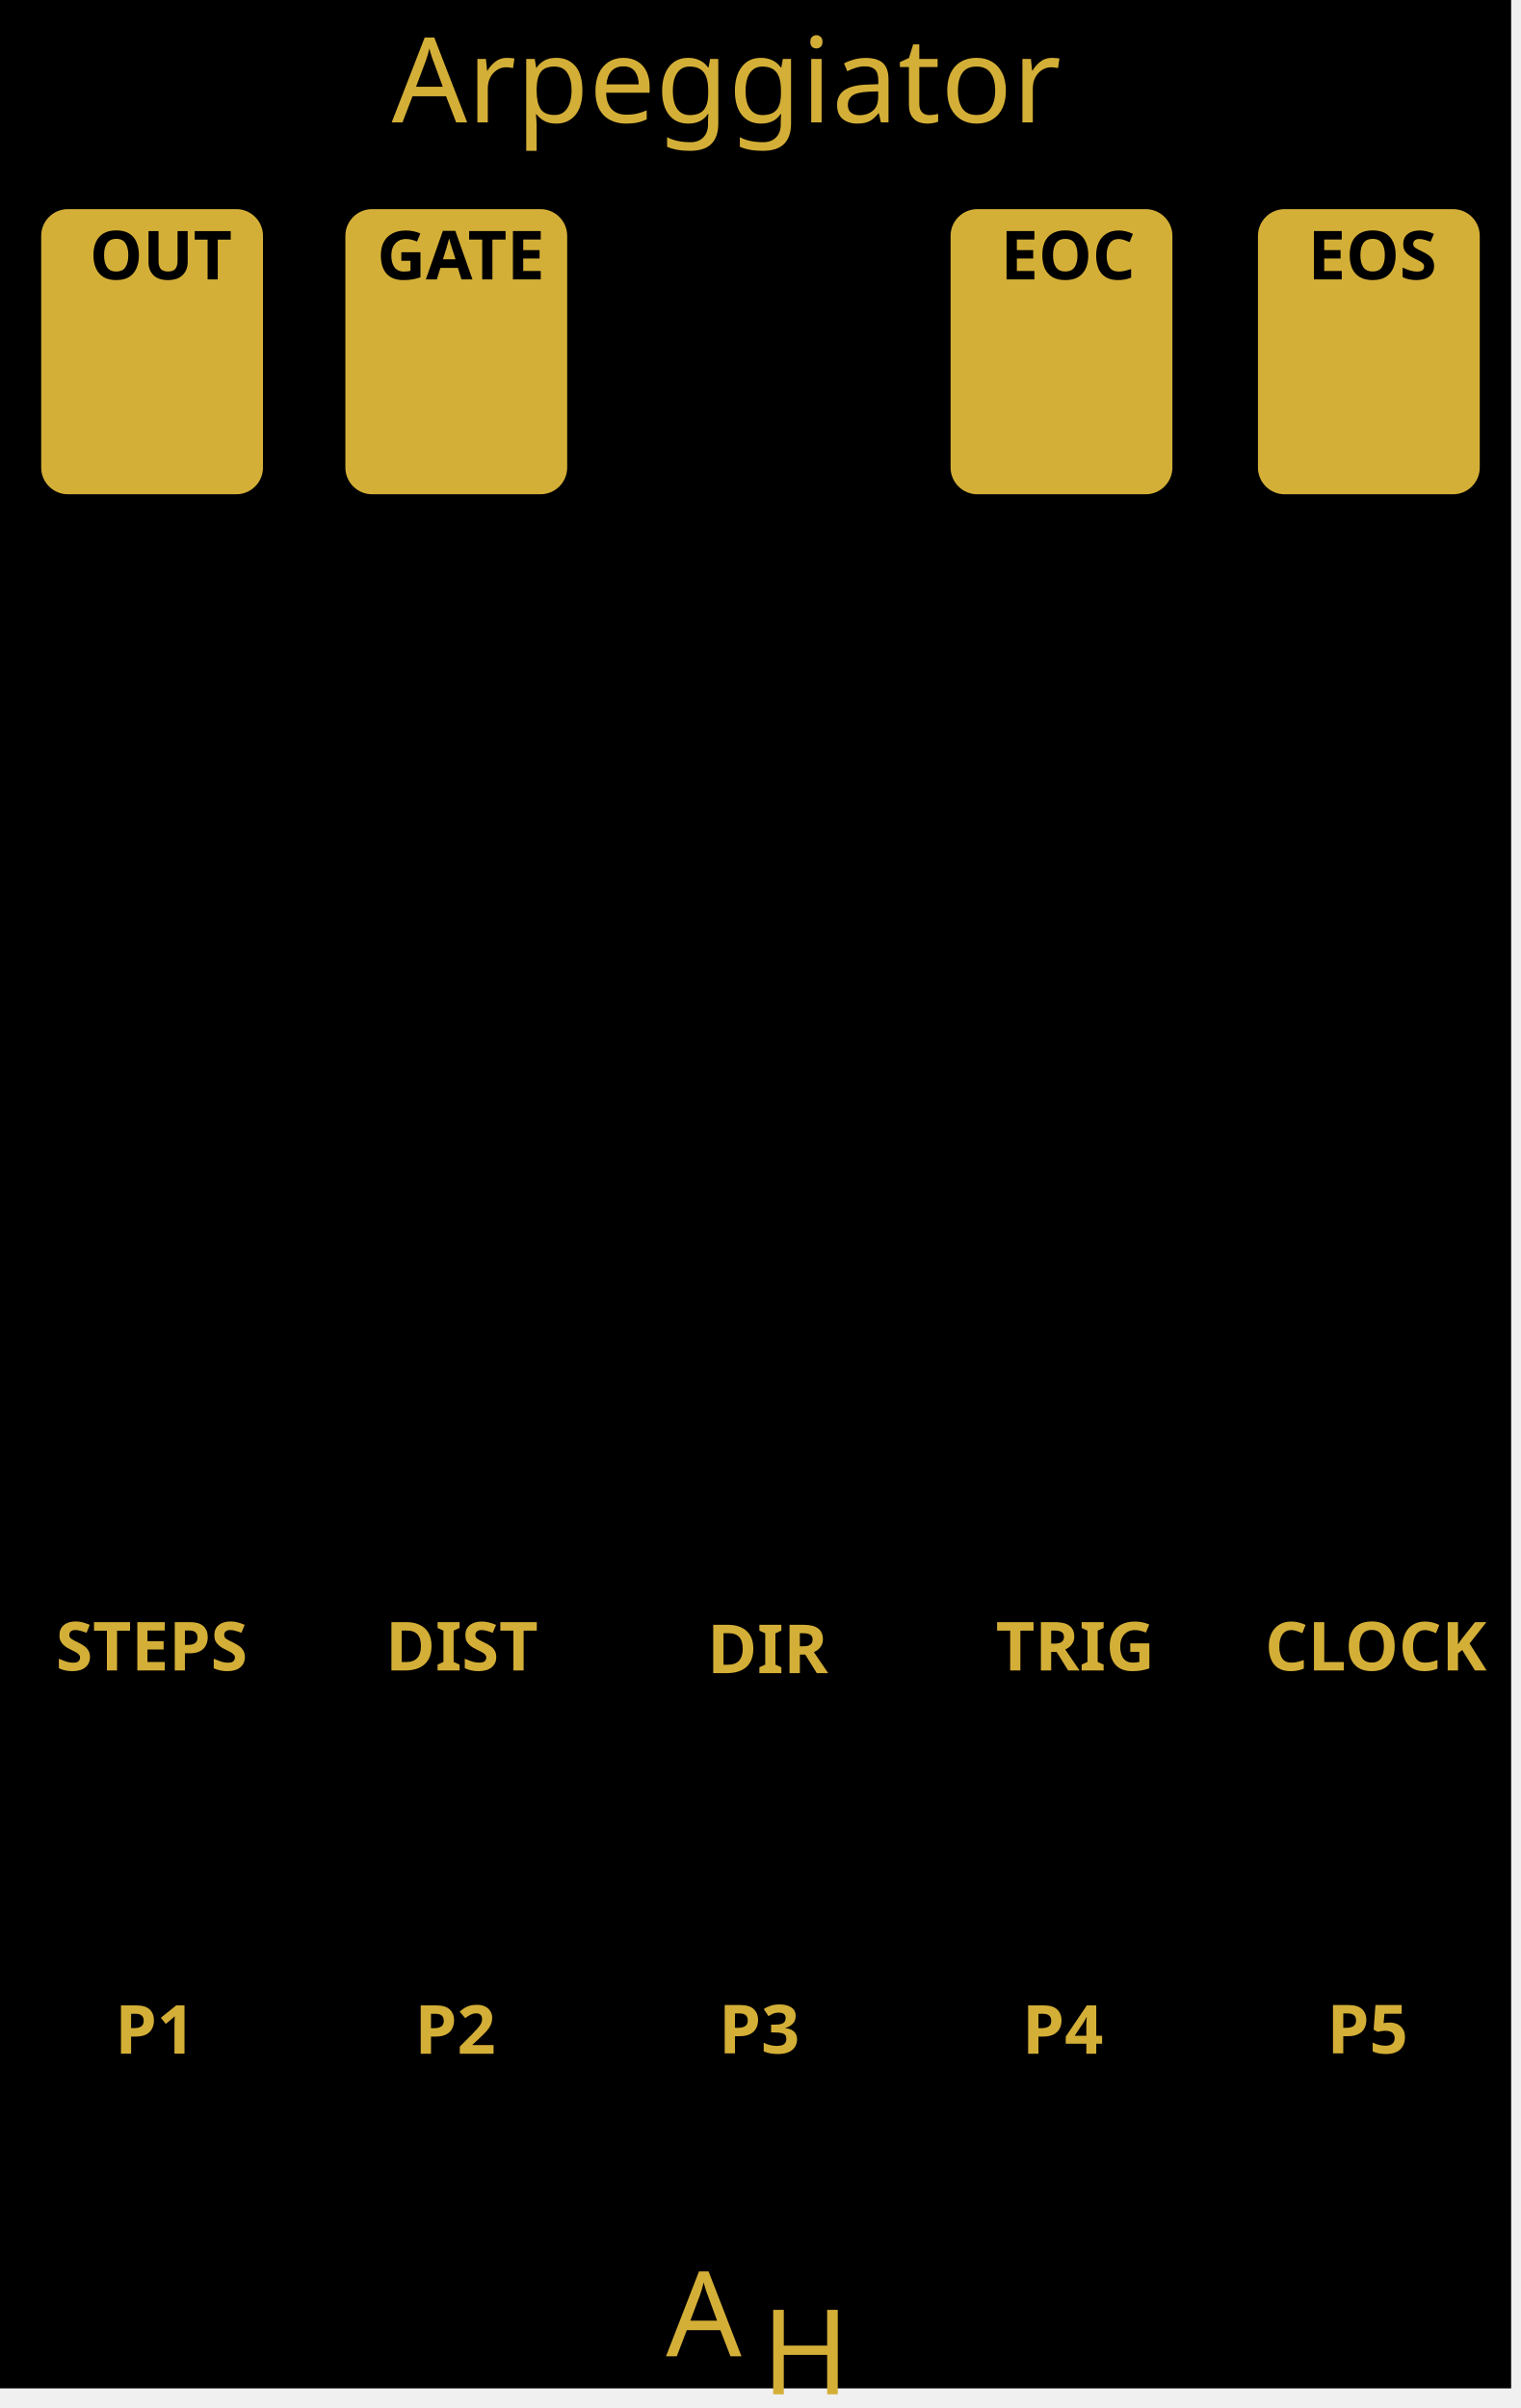
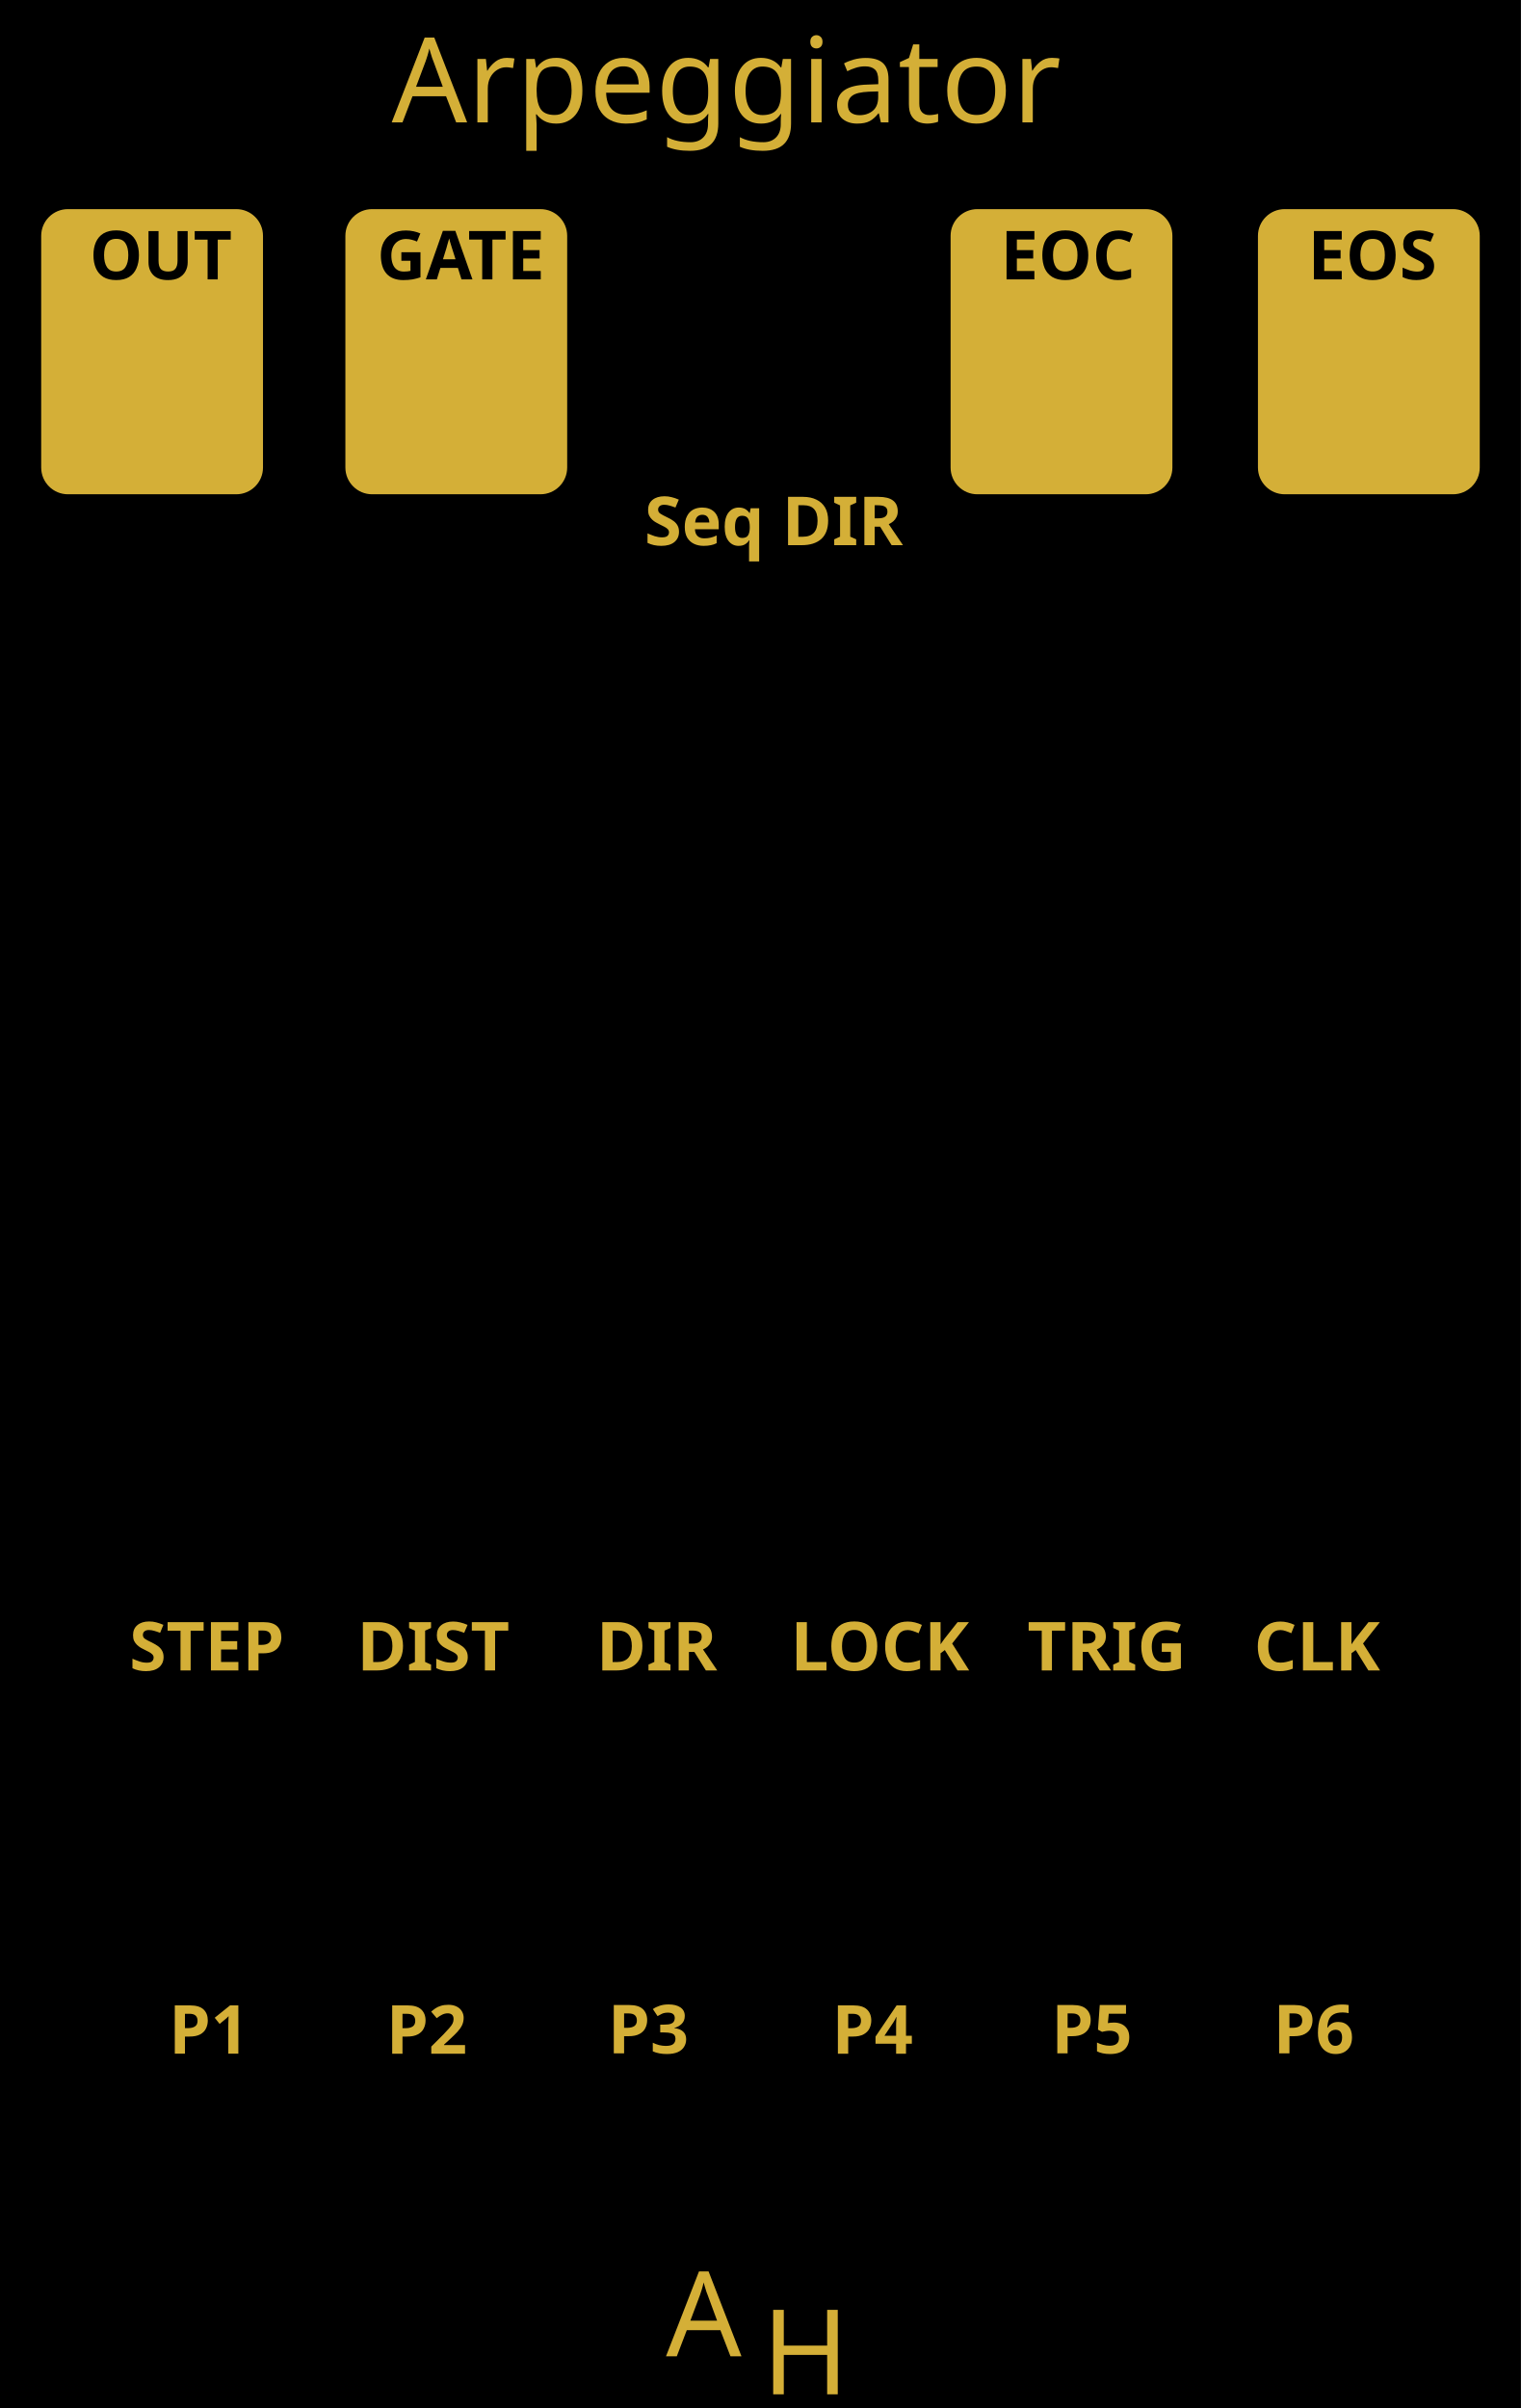
<svg xmlns="http://www.w3.org/2000/svg" xmlns:ns1="http://www.openswatchbook.org/uri/2009/osb" width="240" height="380" id="svg11791" version="1.1">
  <defs id="defs3">
    <marker orient="auto" refY="0" refX="0" id="DotM" style="overflow:visible">
      <path id="path4782" d="m -2.5,-1 c 0,2.76 -2.24,5 -5,5 -2.76,0 -5,-2.24 -5,-5 0,-2.76 2.24,-5 5,-5 2.76,0 5,2.24 5,5 z" style="fill-rule:evenodd;stroke:#000000;stroke-width:1pt" transform="matrix(0.4,0,0,0.4,2.96,0.4)" />
    </marker>
    <marker orient="auto" refY="0" refX="0" id="Arrow1Sstart" style="overflow:visible">
      <path id="path4730" d="M 0,0 5,-5 -12.5,0 5,5 Z" style="fill-rule:evenodd;stroke:#000000;stroke-width:1pt" transform="matrix(0.2,0,0,0.2,1.2,0)" />
    </marker>
    <marker orient="auto" refY="0" refX="0" id="Arrow2Mend" style="overflow:visible">
      <path id="path5158" style="fill-rule:evenodd;stroke-width:0.625;stroke-linejoin:round" d="M 8.719,4.034 -2.207,0.016 8.719,-4.002 c -1.745,2.372 -1.735,5.617 -6e-7,8.035 z" transform="scale(-0.6)" />
    </marker>
    <marker orient="auto" refY="0" refX="0" id="Arrow2Mstart" style="overflow:visible">
      <path id="path5155" style="fill-rule:evenodd;stroke-width:0.625;stroke-linejoin:round" d="M 8.719,4.034 -2.207,0.016 8.719,-4.002 c -1.745,2.372 -1.735,5.617 -6e-7,8.035 z" transform="scale(0.6)" />
    </marker>
    <marker orient="auto" refY="0" refX="0" id="Arrow1Mstart" style="overflow:visible">
      <path id="path6730" d="M 0,0 5,-5 -12.5,0 5,5 Z" style="fill-rule:evenodd;stroke:#000000;stroke-width:1pt" transform="matrix(0.4,0,0,0.4,4,0)" />
    </marker>
    <marker orient="auto" refY="0" refX="0" id="TriangleOutM" style="overflow:visible">
      <path id="path6869" d="M 5.77,0 -2.88,5 V -5 Z" style="fill-rule:evenodd;stroke:#000000;stroke-width:1pt" transform="scale(0.4)" />
    </marker>
    <marker orient="auto" refY="0" refX="0" id="TriangleOutS" style="overflow:visible">
      <path id="path6872" d="M 5.77,0 -2.88,5 V -5 Z" style="fill-rule:evenodd;stroke:#000000;stroke-width:1pt" transform="scale(0.2)" />
    </marker>
    <marker orient="auto" refY="0" refX="0" id="SquareL" style="overflow:visible">
      <path id="path7539" d="M -5,-5 V 5 H 5 V -5 Z" style="fill-rule:evenodd;stroke:#000000;stroke-width:1pt" transform="scale(0.8)" />
    </marker>
    <marker orient="auto" refY="0" refX="0" id="Arrow1Send" style="overflow:visible">
      <path id="path6739" d="M 0,0 5,-5 -12.5,0 5,5 Z" style="fill-rule:evenodd;stroke:#000000;stroke-width:1pt" transform="matrix(-0.2,0,0,-0.2,-1.2,0)" />
    </marker>
    <marker orient="auto" refY="0" refX="0" id="Arrow1Mend" style="overflow:visible">
      <path id="path6733" d="M 0,0 5,-5 -12.5,0 5,5 Z" style="fill-rule:evenodd;stroke:#000000;stroke-width:1pt" transform="matrix(-0.4,0,0,-0.4,-4,0)" />
    </marker>
    <marker orient="auto" refY="0" refX="0" id="Arrow1Lend" style="overflow:visible">
      <path id="path6727" d="M 0,0 5,-5 -12.5,0 5,5 Z" style="fill-rule:evenodd;stroke:#000000;stroke-width:1pt" transform="matrix(-0.8,0,0,-0.8,-10,0)" />
    </marker>
    <filter height="1" width="1" y="0" x="0" id="filter3998" style="color-interpolation-filters:sRGB">
      <feConvolveMatrix order="3 3" kernelMatrix="0 1 0 0 -2 0 0 1 0" in="SourceGraphic" divisor="1" targetX="1" targetY="1" preserveAlpha="true" result="result0" bias="0" id="feConvolveMatrix4000" />
    </filter>
    <filter height="1" width="1" y="0" x="0" id="filter3286" style="color-interpolation-filters:sRGB">
      <feFlood flood-color="rgb(128,128,128)" flood-opacity="0" result="result1" id="feFlood3288" />
      <feBlend result="result2" mode="normal" in2="SourceGraphic" id="feBlend3290" />
      <feComposite k4="0" k3="0" k1="0" result="result3" operator="arithmetic" k2="1" in2="SourceGraphic" id="feComposite3292" />
      <feComposite operator="in" in2="SourceGraphic" id="feComposite3294" />
    </filter>
    <clipPath clipPathUnits="userSpaceOnUse" id="clipPath6603">
      <path d="M 402,402 H 9515 V 13631 H 402 Z" id="path6605" style="clip-rule:evenodd" />
    </clipPath>
    <clipPath clipPathUnits="userSpaceOnUse" id="clipPath6613">
      <path d="M 402,402 H 9515 V 13631 H 402 Z" id="path6615" style="clip-rule:evenodd" />
    </clipPath>
    <clipPath clipPathUnits="userSpaceOnUse" id="clipPath6619">
      <path d="M 614,402 H 9303 V 6057 H 614 Z" id="path6621" style="clip-rule:evenodd" />
    </clipPath>
    <clipPath clipPathUnits="userSpaceOnUse" id="clipPath6290">
      <path d="M 402,402 H 9515 V 13631 H 402 Z" id="path6292" style="clip-rule:evenodd" />
    </clipPath>
    <clipPath clipPathUnits="userSpaceOnUse" id="clipPath6300">
      <path d="M 402,402 H 9515 V 13631 H 402 Z" id="path6302" style="clip-rule:evenodd" />
    </clipPath>
    <clipPath clipPathUnits="userSpaceOnUse" id="clipPath6306">
      <path d="M 614,402 H 9303 V 6655 H 614 Z" id="path6308" style="clip-rule:evenodd" />
    </clipPath>
    <clipPath clipPathUnits="userSpaceOnUse" id="clipPath5977">
      <path d="M 402,402 H 9515 V 13631 H 402 Z" id="path5979" style="clip-rule:evenodd" />
    </clipPath>
    <clipPath clipPathUnits="userSpaceOnUse" id="clipPath5987">
      <path d="M 402,402 H 9515 V 13631 H 402 Z" id="path5989" style="clip-rule:evenodd" />
    </clipPath>
    <clipPath clipPathUnits="userSpaceOnUse" id="clipPath5993">
      <path d="M 614,402 H 9303 V 6645 H 614 Z" id="path5995" style="clip-rule:evenodd" />
    </clipPath>
    <clipPath clipPathUnits="userSpaceOnUse" id="clipPath5664">
      <path d="M 402,402 H 9515 V 13631 H 402 Z" id="path5666" style="clip-rule:evenodd" />
    </clipPath>
    <clipPath clipPathUnits="userSpaceOnUse" id="clipPath5674">
      <path d="M 402,402 H 9515 V 13631 H 402 Z" id="path5676" style="clip-rule:evenodd" />
    </clipPath>
    <clipPath clipPathUnits="userSpaceOnUse" id="clipPath5680">
      <path d="M 614,402 H 9303 V 6655 H 614 Z" id="path5682" style="clip-rule:evenodd" />
    </clipPath>
    <clipPath clipPathUnits="userSpaceOnUse" id="clipPath5363">
      <path d="M 402,402 H 9515 V 13631 H 402 Z" id="path5365" style="clip-rule:evenodd" />
    </clipPath>
    <clipPath clipPathUnits="userSpaceOnUse" id="clipPath5373">
      <path d="M 402,402 H 9515 V 13631 H 402 Z" id="path5375" style="clip-rule:evenodd" />
    </clipPath>
    <clipPath clipPathUnits="userSpaceOnUse" id="clipPath5379">
      <path d="M 614,402 H 9303 V 6051 H 614 Z" id="path5381" style="clip-rule:evenodd" />
    </clipPath>
    <clipPath clipPathUnits="userSpaceOnUse" id="clipPath5062">
      <path d="M 402,402 H 9515 V 13631 H 402 Z" id="path5064" style="clip-rule:evenodd" />
    </clipPath>
    <clipPath clipPathUnits="userSpaceOnUse" id="clipPath5072">
      <path d="M 402,402 H 9515 V 13631 H 402 Z" id="path5074" style="clip-rule:evenodd" />
    </clipPath>
    <clipPath clipPathUnits="userSpaceOnUse" id="clipPath5078">
      <path d="M 614,402 H 9303 V 6051 H 614 Z" id="path5080" style="clip-rule:evenodd" />
    </clipPath>
    <clipPath clipPathUnits="userSpaceOnUse" id="clipPath4761">
      <path d="M 402,402 H 9515 V 13631 H 402 Z" id="path4763" style="clip-rule:evenodd" />
    </clipPath>
    <clipPath clipPathUnits="userSpaceOnUse" id="clipPath4771">
      <path d="M 402,402 H 9515 V 13631 H 402 Z" id="path4773" style="clip-rule:evenodd" />
    </clipPath>
    <clipPath clipPathUnits="userSpaceOnUse" id="clipPath4777">
      <path d="M 614,402 H 9303 V 6051 H 614 Z" id="path4779" style="clip-rule:evenodd" />
    </clipPath>
    <clipPath clipPathUnits="userSpaceOnUse" id="clipPath4159">
      <path d="M 402,402 H 9515 V 13631 H 402 Z" id="path4161" style="clip-rule:evenodd" />
    </clipPath>
    <clipPath clipPathUnits="userSpaceOnUse" id="clipPath4169">
      <path d="M 402,402 H 9515 V 13631 H 402 Z" id="path4171" style="clip-rule:evenodd" />
    </clipPath>
    <clipPath clipPathUnits="userSpaceOnUse" id="clipPath4175">
      <path d="M 614,402 H 9303 V 6051 H 614 Z" id="path4177" style="clip-rule:evenodd" />
    </clipPath>
    <linearGradient ns1:paint="solid" id="linearGradient8170">
      <stop id="stop8172" offset="0" style="stop-color:#000000;stop-opacity:1;" />
    </linearGradient>
    <filter height="1" width="1" y="0" x="0" id="filter3998-0" style="color-interpolation-filters:sRGB">
      <feConvolveMatrix order="3 3" kernelMatrix="0 1 0 0 -2 0 0 1 0" in="SourceGraphic" divisor="1" targetX="1" targetY="1" preserveAlpha="true" result="result0" bias="0" id="feConvolveMatrix4000-2" />
    </filter>
    <filter height="1" width="1" y="0" x="0" id="filter3286-2" style="color-interpolation-filters:sRGB">
      <feFlood flood-color="rgb(128,128,128)" flood-opacity="0" result="result1" id="feFlood3288-2" />
      <feBlend result="result2" mode="normal" in2="SourceGraphic" id="feBlend3290-7" />
      <feComposite k4="0" k3="0" k1="0" result="result3" operator="arithmetic" k2="1" in2="SourceGraphic" id="feComposite3292-9" />
      <feComposite operator="in" in2="SourceGraphic" id="feComposite3294-7" />
    </filter>
    <clipPath clipPathUnits="userSpaceOnUse" id="clipPath6603-6">
      <path d="M 402,402 H 9515 V 13631 H 402 Z" id="path6605-9" style="clip-rule:evenodd" />
    </clipPath>
    <clipPath clipPathUnits="userSpaceOnUse" id="clipPath6613-4">
      <path d="M 402,402 H 9515 V 13631 H 402 Z" id="path6615-8" style="clip-rule:evenodd" />
    </clipPath>
    <clipPath clipPathUnits="userSpaceOnUse" id="clipPath6619-1">
      <path d="M 614,402 H 9303 V 6057 H 614 Z" id="path6621-7" style="clip-rule:evenodd" />
    </clipPath>
    <clipPath clipPathUnits="userSpaceOnUse" id="clipPath6290-7">
      <path d="M 402,402 H 9515 V 13631 H 402 Z" id="path6292-5" style="clip-rule:evenodd" />
    </clipPath>
    <clipPath clipPathUnits="userSpaceOnUse" id="clipPath6300-0">
      <path d="M 402,402 H 9515 V 13631 H 402 Z" id="path6302-9" style="clip-rule:evenodd" />
    </clipPath>
    <clipPath clipPathUnits="userSpaceOnUse" id="clipPath6306-6">
      <path d="M 614,402 H 9303 V 6655 H 614 Z" id="path6308-7" style="clip-rule:evenodd" />
    </clipPath>
    <clipPath clipPathUnits="userSpaceOnUse" id="clipPath5977-5">
      <path d="M 402,402 H 9515 V 13631 H 402 Z" id="path5979-9" style="clip-rule:evenodd" />
    </clipPath>
    <clipPath clipPathUnits="userSpaceOnUse" id="clipPath5987-8">
      <path d="M 402,402 H 9515 V 13631 H 402 Z" id="path5989-4" style="clip-rule:evenodd" />
    </clipPath>
    <clipPath clipPathUnits="userSpaceOnUse" id="clipPath5993-8">
      <path d="M 614,402 H 9303 V 6645 H 614 Z" id="path5995-7" style="clip-rule:evenodd" />
    </clipPath>
    <clipPath clipPathUnits="userSpaceOnUse" id="clipPath5664-9">
      <path d="M 402,402 H 9515 V 13631 H 402 Z" id="path5666-9" style="clip-rule:evenodd" />
    </clipPath>
    <clipPath clipPathUnits="userSpaceOnUse" id="clipPath5674-5">
      <path d="M 402,402 H 9515 V 13631 H 402 Z" id="path5676-5" style="clip-rule:evenodd" />
    </clipPath>
    <clipPath clipPathUnits="userSpaceOnUse" id="clipPath5680-8">
      <path d="M 614,402 H 9303 V 6655 H 614 Z" id="path5682-9" style="clip-rule:evenodd" />
    </clipPath>
    <clipPath clipPathUnits="userSpaceOnUse" id="clipPath5363-3">
      <path d="M 402,402 H 9515 V 13631 H 402 Z" id="path5365-2" style="clip-rule:evenodd" />
    </clipPath>
    <clipPath clipPathUnits="userSpaceOnUse" id="clipPath5373-7">
      <path d="M 402,402 H 9515 V 13631 H 402 Z" id="path5375-5" style="clip-rule:evenodd" />
    </clipPath>
    <clipPath clipPathUnits="userSpaceOnUse" id="clipPath5379-4">
      <path d="M 614,402 H 9303 V 6051 H 614 Z" id="path5381-8" style="clip-rule:evenodd" />
    </clipPath>
    <clipPath clipPathUnits="userSpaceOnUse" id="clipPath5062-2">
      <path d="M 402,402 H 9515 V 13631 H 402 Z" id="path5064-2" style="clip-rule:evenodd" />
    </clipPath>
    <clipPath clipPathUnits="userSpaceOnUse" id="clipPath5072-4">
      <path d="M 402,402 H 9515 V 13631 H 402 Z" id="path5074-9" style="clip-rule:evenodd" />
    </clipPath>
    <clipPath clipPathUnits="userSpaceOnUse" id="clipPath5078-8">
      <path d="M 614,402 H 9303 V 6051 H 614 Z" id="path5080-7" style="clip-rule:evenodd" />
    </clipPath>
    <clipPath clipPathUnits="userSpaceOnUse" id="clipPath4761-5">
      <path d="M 402,402 H 9515 V 13631 H 402 Z" id="path4763-2" style="clip-rule:evenodd" />
    </clipPath>
    <clipPath clipPathUnits="userSpaceOnUse" id="clipPath4771-1">
      <path d="M 402,402 H 9515 V 13631 H 402 Z" id="path4773-7" style="clip-rule:evenodd" />
    </clipPath>
    <clipPath clipPathUnits="userSpaceOnUse" id="clipPath4777-0">
      <path d="M 614,402 H 9303 V 6051 H 614 Z" id="path4779-9" style="clip-rule:evenodd" />
    </clipPath>
    <clipPath clipPathUnits="userSpaceOnUse" id="clipPath4159-1">
      <path d="M 402,402 H 9515 V 13631 H 402 Z" id="path4161-2" style="clip-rule:evenodd" />
    </clipPath>
    <clipPath clipPathUnits="userSpaceOnUse" id="clipPath4169-5">
      <path d="M 402,402 H 9515 V 13631 H 402 Z" id="path4171-5" style="clip-rule:evenodd" />
    </clipPath>
    <clipPath clipPathUnits="userSpaceOnUse" id="clipPath4175-8">
      <path d="M 614,402 H 9303 V 6051 H 614 Z" id="path4177-8" style="clip-rule:evenodd" />
    </clipPath>
    <linearGradient ns1:paint="solid" id="linearGradient8170-5">
      <stop id="stop8172-0" offset="0" style="stop-color:#000000;stop-opacity:1;" />
    </linearGradient>
    <clipPath id="clip89">
      <rect id="rect4864" height="19" width="18" x="0" y="0" />
    </clipPath>
    <clipPath id="clip90">
      <path id="path4861" d="m 0.898,0.129 h 16.25 v 17.883 h -16.25 z m 0,0" />
    </clipPath>
    <mask id="mask44">
      <g transform="matrix(0.2645833,0,0,0.2645833,89.35879,128.5777)" id="g4858" style="filter:url(#alpha)">
        <rect id="rect4856" style="fill:#000000;fill-opacity:0.15;stroke:none" height="3351.5" width="3052.87" y="0" x="0" />
      </g>
    </mask>
    <filter height="1" width="1" y="0" x="0" filterUnits="objectBoundingBox" id="alpha">
      <feColorMatrix id="feColorMatrix4149" values="0 0 0 0 1 0 0 0 0 1 0 0 0 0 1 0 0 0 1 0" in="SourceGraphic" type="matrix" />
    </filter>
    <clipPath id="clipPath17821">
      <rect id="rect17819" height="19" width="18" x="0" y="0" />
    </clipPath>
    <clipPath id="clipPath17825">
      <path id="path17823" d="m 0.898,0.129 h 16.25 v 17.883 h -16.25 z m 0,0" />
    </clipPath>
    <clipPath id="clip87">
      <rect id="rect4848" height="26" width="24" x="0" y="0" />
    </clipPath>
    <clipPath id="clip88">
      <path id="path4845" d="m 0.684,0.922 h 22.68 v 24.938 H 0.684 Z m 0,0" />
    </clipPath>
    <mask id="mask43">
      <g transform="matrix(0.2645833,0,0,0.2645833,89.35879,128.5777)" id="g4842" style="filter:url(#alpha)">
        <rect id="rect4840" style="fill:#000000;fill-opacity:0.15;stroke:none" height="3351.5" width="3052.87" y="0" x="0" />
      </g>
    </mask>
    <filter height="1" width="1" y="0" x="0" filterUnits="objectBoundingBox" id="filter17836">
      <feColorMatrix id="feColorMatrix17834" values="0 0 0 0 1 0 0 0 0 1 0 0 0 0 1 0 0 0 1 0" in="SourceGraphic" type="matrix" />
    </filter>
    <clipPath id="clipPath17840">
      <rect id="rect17838" height="26" width="24" x="0" y="0" />
    </clipPath>
    <clipPath id="clipPath17844">
      <path id="path17842" d="m 0.684,0.922 h 22.68 v 24.938 H 0.684 Z m 0,0" />
    </clipPath>
    <filter style="color-interpolation-filters:sRGB" id="filter3933" x="-0.014" width="1.027" y="-0.011" height="1.021">
      <feGaussianBlur stdDeviation="0.2" id="feGaussianBlur3935" />
    </filter>
  </defs>
  <g id="layer2" style="display:inline" transform="translate(0.01175524,-74.38676)">
-     <rect style="fill:#000000;fill-opacity:1;stroke-width:16.21" id="rect7953" width="240" height="380" x="-1.561" y="71.289" ry="0" />
-     <rect transform="scale(1,-1)" ry="4.219" y="-432.387" x="198.488" height="45" width="35" id="rect3073" style="fill:#000000;fill-opacity:1;stroke-width:0.785" />
-     <rect style="fill:#000000;fill-opacity:1;stroke-width:0.785;filter:url(#filter3933)" id="rect3075" width="35" height="45" x="150.488" y="-432.387" ry="4.219" transform="matrix(1,0,0,-1,0,-0.4800148)" />
-     <rect transform="scale(1,-1)" ry="4.219" y="-432.387" x="54.488" height="45" width="35" id="rect3077" style="fill:#000000;fill-opacity:1;stroke-width:0.785" />
+     <rect style="fill:#000000;fill-opacity:1;stroke-width:16.21" id="rect7953" width="240" height="380" x="-0.012" y="74.387" ry="0" />
+     <rect transform="scale(1,-1)" ry="4.219" y="-432.387" x="154.988" height="45" width="35" id="rect3073" style="fill:#000000;fill-opacity:1;stroke-width:0.785" />
+     <rect style="fill:#000000;fill-opacity:1;stroke-width:0.785;filter:url(#filter3933)" id="rect3075" width="35" height="45" x="150.488" y="-432.387" ry="4.219" transform="matrix(1,0,0,-1,-30.02001,-0.4800148)" />
+     <rect transform="scale(1,-1)" ry="4.219" y="-432.387" x="49.988" height="45" width="35" id="rect3077" style="fill:#000000;fill-opacity:1;stroke-width:0.785" />
    <g style="font-style:normal;font-variant:normal;font-weight:bold;font-stretch:condensed;font-size:24px;line-height:125%;font-family:Miso;-inkscape-font-specification:'Miso Bold Condensed';letter-spacing:-0.06px;word-spacing:0px;fill:#000000;fill-opacity:1;stroke:none" id="text4395" transform="matrix(0.8346288,0,0,0.8346288,-0.00194398,75.14247)" />
    <g transform="matrix(0.8346288,0,0,0.8346288,-0.00194398,76.32542)" style="font-style:normal;font-variant:normal;font-weight:normal;font-stretch:normal;font-size:16px;line-height:125%;font-family:Nasalization;-inkscape-font-specification:Nasalization;letter-spacing:0px;word-spacing:0px;fill:#000000;fill-opacity:1;stroke:none" id="text20106" />
    <g style="font-style:normal;font-variant:normal;font-weight:bold;font-stretch:condensed;font-size:14px;line-height:125%;font-family:Miso;-inkscape-font-specification:'Miso Bold Condensed';letter-spacing:-0.06px;word-spacing:0px;fill:#000000;fill-opacity:1;stroke:none" id="flowRoot7367" transform="matrix(0.8346288,0,0,0.8346288,-0.00194398,75.14247)" />
    <g transform="matrix(0.8346288,0,0,0.8346288,-0.00194398,76.32542)" style="font-style:normal;font-variant:normal;font-weight:bold;font-stretch:condensed;font-size:14px;line-height:125%;font-family:Miso;-inkscape-font-specification:'Miso Bold Condensed';letter-spacing:0px;word-spacing:0px;fill:#000000;fill-opacity:1;stroke:none" id="text10240" />
    <g style="display:inline;fill:#ffffff;fill-opacity:1" transform="matrix(0.8346288,0,0,0.8346288,-34.48847,235.1078)" id="g4020" />
-     <text xml:space="preserve" style="font-style:normal;font-weight:normal;font-size:40px;line-height:1.25;font-family:sans-serif;letter-spacing:0px;word-spacing:0px;fill:#d4af37;fill-opacity:1;stroke:none" x="65.423" y="398.478" id="text5449">
-       <tspan id="tspan5447" x="65.423" y="398.478" style="font-style:normal;font-variant:normal;font-weight:bold;font-stretch:normal;font-size:10.667px;font-family:Eurostile;-inkscape-font-specification:'Eurostile, Bold';font-variant-ligatures:normal;font-variant-caps:normal;font-variant-numeric:normal;font-feature-settings:normal;text-align:start;writing-mode:lr-tb;text-anchor:start;fill:#d4af37;fill-opacity:1">P2</tspan>
-     </text>
-     <rect style="fill:#000000;fill-opacity:1;stroke-width:0.785" id="rect2684" width="35" height="45" x="6.488" y="-432.387" ry="4.219" transform="scale(1,-1)" />
-     <text xml:space="preserve" style="font-style:normal;font-weight:normal;font-size:39.768px;line-height:1.25;font-family:sans-serif;letter-spacing:0px;word-spacing:0px;fill:#d4af37;fill-opacity:1;stroke:none;stroke-width:0.994" x="18.233" y="396.17" id="text2688" transform="scale(0.994209,1.005825)">
-       <tspan id="tspan2686" x="18.233" y="396.17" style="font-style:normal;font-variant:normal;font-weight:bold;font-stretch:normal;font-size:10.605px;font-family:Eurostile;-inkscape-font-specification:'Eurostile, Bold';font-variant-ligatures:normal;font-variant-caps:normal;font-variant-numeric:normal;font-feature-settings:normal;text-align:start;writing-mode:lr-tb;text-anchor:start;fill:#d4af37;fill-opacity:1;stroke-width:0.994">P1</tspan>
-     </text>
-     <text id="text2696" y="398.478" x="161.275" style="font-style:normal;font-weight:normal;font-size:40px;line-height:1.25;font-family:sans-serif;letter-spacing:0px;word-spacing:0px;fill:#d4af37;fill-opacity:1;stroke:none" xml:space="preserve">
-       <tspan style="font-style:normal;font-variant:normal;font-weight:bold;font-stretch:normal;font-size:10.667px;font-family:Eurostile;-inkscape-font-specification:'Eurostile, Bold';font-variant-ligatures:normal;font-variant-caps:normal;font-variant-numeric:normal;font-feature-settings:normal;text-align:start;writing-mode:lr-tb;text-anchor:start;fill:#d4af37;fill-opacity:1" y="398.478" x="161.275" id="tspan2694">P4</tspan>
-     </text>
-     <text xml:space="preserve" style="font-style:normal;font-weight:normal;font-size:40px;line-height:1.25;font-family:sans-serif;letter-spacing:0px;word-spacing:0px;fill:#d4af37;fill-opacity:1;stroke:none" x="209.374" y="398.42" id="text2704">
-       <tspan id="tspan2702" x="209.374" y="398.42" style="font-style:normal;font-variant:normal;font-weight:bold;font-stretch:normal;font-size:10.667px;font-family:Eurostile;-inkscape-font-specification:'Eurostile, Bold';font-variant-ligatures:normal;font-variant-caps:normal;font-variant-numeric:normal;font-feature-settings:normal;text-align:start;writing-mode:lr-tb;text-anchor:start;fill:#d4af37;fill-opacity:1">P5</tspan>
+     <text xml:space="preserve" style="font-style:normal;font-weight:normal;font-size:40px;line-height:1.25;font-family:sans-serif;letter-spacing:0px;word-spacing:0px;fill:#d4af37;fill-opacity:1;stroke:none" x="60.923" y="398.478" id="text5449">
+       <tspan id="tspan5447" x="60.923" y="398.478" style="font-style:normal;font-variant:normal;font-weight:bold;font-stretch:normal;font-size:10.667px;font-family:Eurostile;-inkscape-font-specification:'Eurostile, Bold';font-variant-ligatures:normal;font-variant-caps:normal;font-variant-numeric:normal;font-feature-settings:normal;text-align:start;writing-mode:lr-tb;text-anchor:start;fill:#d4af37;fill-opacity:1">P2</tspan>
+     </text>
+     <rect style="fill:#000000;fill-opacity:1;stroke-width:0.785" id="rect2684" width="35" height="45" x="14.988" y="-432.387" ry="4.219" transform="scale(1,-1)" />
+     <text xml:space="preserve" style="font-style:normal;font-weight:normal;font-size:39.768px;line-height:1.25;font-family:sans-serif;letter-spacing:0px;word-spacing:0px;fill:#d4af37;fill-opacity:1;stroke:none;stroke-width:0.994" x="26.782" y="396.17" id="text2688" transform="scale(0.994209,1.005825)">
+       <tspan id="tspan2686" x="26.782" y="396.17" style="font-style:normal;font-variant:normal;font-weight:bold;font-stretch:normal;font-size:10.605px;font-family:Eurostile;-inkscape-font-specification:'Eurostile, Bold';font-variant-ligatures:normal;font-variant-caps:normal;font-variant-numeric:normal;font-feature-settings:normal;text-align:start;writing-mode:lr-tb;text-anchor:start;fill:#d4af37;fill-opacity:1;stroke-width:0.994">P1</tspan>
+     </text>
+     <text id="text2696" y="398.478" x="131.255" style="font-style:normal;font-weight:normal;font-size:40px;line-height:1.25;font-family:sans-serif;letter-spacing:0px;word-spacing:0px;fill:#d4af37;fill-opacity:1;stroke:none" xml:space="preserve">
+       <tspan style="font-style:normal;font-variant:normal;font-weight:bold;font-stretch:normal;font-size:10.667px;font-family:Eurostile;-inkscape-font-specification:'Eurostile, Bold';font-variant-ligatures:normal;font-variant-caps:normal;font-variant-numeric:normal;font-feature-settings:normal;text-align:start;writing-mode:lr-tb;text-anchor:start;fill:#d4af37;fill-opacity:1" y="398.478" x="131.255" id="tspan2694">P4</tspan>
+     </text>
+     <text xml:space="preserve" style="font-style:normal;font-weight:normal;font-size:40px;line-height:1.25;font-family:sans-serif;letter-spacing:0px;word-spacing:0px;fill:#d4af37;fill-opacity:1;stroke:none" x="165.874" y="398.42" id="text2704">
+       <tspan id="tspan2702" x="165.874" y="398.42" style="font-style:normal;font-variant:normal;font-weight:bold;font-stretch:normal;font-size:10.667px;font-family:Eurostile;-inkscape-font-specification:'Eurostile, Bold';font-variant-ligatures:normal;font-variant-caps:normal;font-variant-numeric:normal;font-feature-settings:normal;text-align:start;writing-mode:lr-tb;text-anchor:start;fill:#d4af37;fill-opacity:1">P5</tspan>
    </text>
    <text id="text7961" y="93.702" x="61.796" style="font-style:normal;font-weight:normal;font-size:40px;line-height:1.25;font-family:sans-serif;letter-spacing:0px;word-spacing:0px;fill:#d4af37;fill-opacity:1;stroke:none" xml:space="preserve">
      <tspan style="font-style:normal;font-variant:normal;font-weight:normal;font-stretch:normal;font-size:18.667px;font-family:'Cooper Black';-inkscape-font-specification:'Cooper Black, Normal';font-variant-ligatures:normal;font-variant-caps:normal;font-variant-numeric:normal;font-feature-settings:normal;text-align:start;writing-mode:lr-tb;text-anchor:start;fill:#d4af37;fill-opacity:1" y="93.702" x="61.796" id="tspan7959">Arpeggiator</tspan>
    </text>
    <text xml:space="preserve" style="font-style:normal;font-weight:normal;font-size:40px;line-height:1.25;font-family:sans-serif;letter-spacing:0px;word-spacing:0px;fill:#000000;fill-opacity:1;stroke:none" x="112.307" y="441.102" id="text6045">
      <tspan id="tspan6043" x="112.307" y="476.492" />
    </text>
    <g id="g6059" transform="translate(-0.8833256,1.500498)">
      <text id="text6049" y="444.725" x="105.966" style="font-style:normal;font-weight:normal;font-size:40px;line-height:1.25;font-family:sans-serif;letter-spacing:0px;word-spacing:0px;fill:#000000;fill-opacity:1;stroke:none" xml:space="preserve">
        <tspan style="font-style:normal;font-variant:normal;font-weight:normal;font-stretch:normal;font-size:18.667px;font-family:'Cooper Black';-inkscape-font-specification:'Cooper Black, Normal';font-variant-ligatures:normal;font-variant-caps:normal;font-variant-numeric:normal;font-feature-settings:normal;text-align:start;writing-mode:lr-tb;text-anchor:start;fill:#d4af37;fill-opacity:1" y="444.725" x="105.966" id="tspan6047">A</tspan>
      </text>
      <text xml:space="preserve" style="font-style:normal;font-weight:normal;font-size:40px;line-height:1.25;font-family:sans-serif;letter-spacing:0px;word-spacing:0px;fill:#000000;fill-opacity:1;stroke:none" x="121.066" y="450.725" id="text6053">
        <tspan id="tspan6051" x="121.066" y="450.725" style="font-style:normal;font-variant:normal;font-weight:normal;font-stretch:normal;font-size:18.667px;font-family:'Cooper Black';-inkscape-font-specification:'Cooper Black, Normal';font-variant-ligatures:normal;font-variant-caps:normal;font-variant-numeric:normal;font-feature-settings:normal;text-align:start;writing-mode:lr-tb;text-anchor:start;fill:#d4af37;fill-opacity:1">H</tspan>
      </text>
    </g>
    <rect transform="scale(1,-1)" ry="4.219" y="-152.387" x="6.488" height="45" width="35" id="rect1115" style="fill:#d4af37;fill-opacity:1;stroke-width:0.785" />
    <text transform="scale(0.994209,1.005825)" id="text1119" y="117.791" x="14.209" style="font-style:normal;font-weight:normal;font-size:39.768px;line-height:1.25;font-family:sans-serif;letter-spacing:0px;word-spacing:0px;fill:#000000;fill-opacity:1;stroke:none;stroke-width:0.994" xml:space="preserve">
      <tspan style="font-style:normal;font-variant:normal;font-weight:bold;font-stretch:normal;font-size:10.605px;font-family:Eurostile;-inkscape-font-specification:'Eurostile, Bold';font-variant-ligatures:normal;font-variant-caps:normal;font-variant-numeric:normal;font-feature-settings:normal;text-align:start;writing-mode:lr-tb;text-anchor:start;fill:#000000;fill-opacity:1;stroke-width:0.994" y="117.791" x="14.209" id="tspan1117">OUT</tspan>
    </text>
    <rect style="fill:#d4af37;fill-opacity:1;stroke-width:0.785" id="rect1106" width="35" height="45" x="54.488" y="-152.387" ry="4.219" transform="scale(1,-1)" />
    <text id="text1110" y="118.478" x="59.462" style="font-style:normal;font-weight:normal;font-size:40px;line-height:1.25;font-family:sans-serif;letter-spacing:0px;word-spacing:0px;fill:#000000;fill-opacity:1;stroke:none" xml:space="preserve">
      <tspan style="font-style:normal;font-variant:normal;font-weight:bold;font-stretch:normal;font-size:10.667px;font-family:Eurostile;-inkscape-font-specification:'Eurostile, Bold';font-variant-ligatures:normal;font-variant-caps:normal;font-variant-numeric:normal;font-feature-settings:normal;text-align:start;writing-mode:lr-tb;text-anchor:start;fill:#000000;fill-opacity:1" y="118.478" x="59.462" id="tspan1108">GATE</tspan>
    </text>
    <rect style="fill:#d4af37;fill-opacity:1;stroke-width:0.785" id="rect1112" width="35" height="45" x="198.488" y="-152.387" ry="4.219" transform="scale(1,-1)" />
    <text id="text1116" y="118.478" x="206.366" style="font-style:normal;font-weight:normal;font-size:40px;line-height:1.25;font-family:sans-serif;letter-spacing:0px;word-spacing:0px;fill:#000000;fill-opacity:1;stroke:none" xml:space="preserve">
      <tspan style="font-style:normal;font-variant:normal;font-weight:bold;font-stretch:normal;font-size:10.667px;font-family:Eurostile;-inkscape-font-specification:'Eurostile, Bold';font-variant-ligatures:normal;font-variant-caps:normal;font-variant-numeric:normal;font-feature-settings:normal;text-align:start;writing-mode:lr-tb;text-anchor:start;fill:#000000;fill-opacity:1" y="118.478" x="206.366" id="tspan1114">EOS</tspan>
    </text>
-     <rect style="fill:#000000;fill-opacity:1;stroke-width:0.785" id="rect3927" width="35" height="45" x="102.488" y="-432.387" ry="4.219" transform="scale(1,-1)" />
-     <text id="text3931" y="398.42" x="113.389" style="font-style:normal;font-weight:normal;font-size:40px;line-height:1.25;font-family:sans-serif;letter-spacing:0px;word-spacing:0px;fill:#d4af37;fill-opacity:1;stroke:none" xml:space="preserve">
-       <tspan style="font-style:normal;font-variant:normal;font-weight:bold;font-stretch:normal;font-size:10.667px;font-family:Eurostile;-inkscape-font-specification:'Eurostile, Bold';font-variant-ligatures:normal;font-variant-caps:normal;font-variant-numeric:normal;font-feature-settings:normal;text-align:start;writing-mode:lr-tb;text-anchor:start;fill:#d4af37;fill-opacity:1" y="398.42" x="113.389" id="tspan3929">P3</tspan>
-     </text>
-     <rect style="fill:#000000;fill-opacity:1;stroke-width:0.785" id="rect10536" width="35" height="45" x="198.488" y="-371.907" ry="4.219" transform="scale(1,-1)" />
-     <rect transform="matrix(1,0,0,-1,0,-60.48002)" ry="4.219" y="-432.387" x="150.488" height="45" width="35" id="rect10538" style="fill:#000000;fill-opacity:1;stroke-width:0.785;filter:url(#filter3933)" />
-     <rect style="fill:#000000;fill-opacity:1;stroke-width:0.785" id="rect10540" width="35" height="45" x="54.488" y="-371.907" ry="4.219" transform="scale(1,-1)" />
-     <text id="text10544" y="337.998" x="60.801" style="font-style:normal;font-weight:normal;font-size:40px;line-height:1.25;font-family:sans-serif;letter-spacing:0px;word-spacing:0px;fill:#d4af37;fill-opacity:1;stroke:none" xml:space="preserve">
-       <tspan style="font-style:normal;font-variant:normal;font-weight:bold;font-stretch:normal;font-size:10.667px;font-family:Eurostile;-inkscape-font-specification:'Eurostile, Bold';font-variant-ligatures:normal;font-variant-caps:normal;font-variant-numeric:normal;font-feature-settings:normal;text-align:start;writing-mode:lr-tb;text-anchor:start;fill:#d4af37;fill-opacity:1" y="337.998" x="60.801" id="tspan10542">DIST</tspan>
-     </text>
-     <rect transform="scale(1,-1)" ry="4.219" y="-371.907" x="6.488" height="45" width="35" id="rect10546" style="fill:#000000;fill-opacity:1;stroke-width:0.785" />
-     <text transform="scale(0.994209,1.005825)" id="text10550" y="336.04" x="8.847" style="font-style:normal;font-weight:normal;font-size:39.768px;line-height:1.25;font-family:sans-serif;letter-spacing:0px;word-spacing:0px;fill:#d4af37;fill-opacity:1;stroke:none;stroke-width:0.994" xml:space="preserve">
-       <tspan style="font-style:normal;font-variant:normal;font-weight:bold;font-stretch:normal;font-size:10.605px;font-family:Eurostile;-inkscape-font-specification:'Eurostile, Bold';font-variant-ligatures:normal;font-variant-caps:normal;font-variant-numeric:normal;font-feature-settings:normal;text-align:start;writing-mode:lr-tb;text-anchor:start;fill:#d4af37;fill-opacity:1;stroke-width:0.994" y="336.04" x="8.847" id="tspan10548">STEPS</tspan>
-     </text>
-     <text xml:space="preserve" style="font-style:normal;font-weight:normal;font-size:40px;line-height:1.25;font-family:sans-serif;letter-spacing:0px;word-spacing:0px;fill:#d4af37;fill-opacity:1;stroke:none" x="157.111" y="337.998" id="text10554">
-       <tspan id="tspan10552" x="157.111" y="337.998" style="font-style:normal;font-variant:normal;font-weight:bold;font-stretch:normal;font-size:10.667px;font-family:Eurostile;-inkscape-font-specification:'Eurostile, Bold';font-variant-ligatures:normal;font-variant-caps:normal;font-variant-numeric:normal;font-feature-settings:normal;text-align:start;writing-mode:lr-tb;text-anchor:start;fill:#d4af37;fill-opacity:1">TRIG</tspan>
-     </text>
-     <text id="text10558" y="337.998" x="199.582" style="font-style:normal;font-weight:normal;font-size:40px;line-height:1.25;font-family:sans-serif;letter-spacing:0px;word-spacing:0px;fill:#d4af37;fill-opacity:1;stroke:none" xml:space="preserve">
-       <tspan style="font-style:normal;font-variant:normal;font-weight:bold;font-stretch:normal;font-size:10.667px;font-family:Eurostile;-inkscape-font-specification:'Eurostile, Bold';font-variant-ligatures:normal;font-variant-caps:normal;font-variant-numeric:normal;font-feature-settings:normal;text-align:start;writing-mode:lr-tb;text-anchor:start;fill:#d4af37;fill-opacity:1" y="337.998" x="199.582" id="tspan10556">CLOCK</tspan>
-     </text>
-     <rect transform="scale(1,-1)" ry="4.219" y="-372.387" x="102.488" height="45" width="35" id="rect11947" style="fill:#000000;fill-opacity:1;stroke-width:0.785" />
-     <text xml:space="preserve" style="font-style:normal;font-weight:normal;font-size:40px;line-height:1.25;font-family:sans-serif;letter-spacing:0px;word-spacing:0px;fill:#d4af37;fill-opacity:1;stroke:none" x="111.577" y="338.42" id="text11951">
-       <tspan id="tspan11949" x="111.577" y="338.42" style="font-style:normal;font-variant:normal;font-weight:bold;font-stretch:normal;font-size:10.667px;font-family:Eurostile;-inkscape-font-specification:'Eurostile, Bold';font-variant-ligatures:normal;font-variant-caps:normal;font-variant-numeric:normal;font-feature-settings:normal;text-align:start;writing-mode:lr-tb;text-anchor:start;fill:#d4af37;fill-opacity:1">DIR</tspan>
+     <rect style="fill:#000000;fill-opacity:1;stroke-width:0.785" id="rect3927" width="35" height="45" x="84.988" y="-432.387" ry="4.219" transform="scale(1,-1)" />
+     <text id="text3931" y="398.42" x="95.889" style="font-style:normal;font-weight:normal;font-size:40px;line-height:1.25;font-family:sans-serif;letter-spacing:0px;word-spacing:0px;fill:#d4af37;fill-opacity:1;stroke:none" xml:space="preserve">
+       <tspan style="font-style:normal;font-variant:normal;font-weight:bold;font-stretch:normal;font-size:10.667px;font-family:Eurostile;-inkscape-font-specification:'Eurostile, Bold';font-variant-ligatures:normal;font-variant-caps:normal;font-variant-numeric:normal;font-feature-settings:normal;text-align:start;writing-mode:lr-tb;text-anchor:start;fill:#d4af37;fill-opacity:1" y="398.42" x="95.889" id="tspan3929">P3</tspan>
+     </text>
+     <rect style="fill:#000000;fill-opacity:1;stroke-width:0.785" id="rect10536" width="35" height="45" x="189.988" y="-371.907" ry="4.219" transform="scale(1,-1)" />
+     <rect transform="matrix(1,0,0,-1,4.979994,-60.48002)" ry="4.219" y="-432.387" x="150.488" height="45" width="35" id="rect10538" style="fill:#000000;fill-opacity:1;stroke-width:0.785;filter:url(#filter3933)" />
+     <rect style="fill:#000000;fill-opacity:1;stroke-width:0.785" id="rect10540" width="35" height="45" x="49.988" y="-371.907" ry="4.219" transform="scale(1,-1)" />
+     <text id="text10544" y="337.998" x="56.301" style="font-style:normal;font-weight:normal;font-size:40px;line-height:1.25;font-family:sans-serif;letter-spacing:0px;word-spacing:0px;fill:#d4af37;fill-opacity:1;stroke:none" xml:space="preserve">
+       <tspan style="font-style:normal;font-variant:normal;font-weight:bold;font-stretch:normal;font-size:10.667px;font-family:Eurostile;-inkscape-font-specification:'Eurostile, Bold';font-variant-ligatures:normal;font-variant-caps:normal;font-variant-numeric:normal;font-feature-settings:normal;text-align:start;writing-mode:lr-tb;text-anchor:start;fill:#d4af37;fill-opacity:1" y="337.998" x="56.301" id="tspan10542">DIST</tspan>
+     </text>
+     <rect transform="scale(1,-1)" ry="4.219" y="-371.907" x="14.988" height="45" width="35" id="rect10546" style="fill:#000000;fill-opacity:1;stroke-width:0.785" />
+     <text transform="scale(0.994209,1.005825)" id="text10550" y="336.04" x="20.529" style="font-style:normal;font-weight:normal;font-size:39.768px;line-height:1.25;font-family:sans-serif;letter-spacing:0px;word-spacing:0px;fill:#d4af37;fill-opacity:1;stroke:none;stroke-width:0.994" xml:space="preserve">
+       <tspan style="font-style:normal;font-variant:normal;font-weight:bold;font-stretch:normal;font-size:10.605px;font-family:Eurostile;-inkscape-font-specification:'Eurostile, Bold';font-variant-ligatures:normal;font-variant-caps:normal;font-variant-numeric:normal;font-feature-settings:normal;text-align:start;writing-mode:lr-tb;text-anchor:start;fill:#d4af37;fill-opacity:1;stroke-width:0.994" y="336.04" x="20.529" id="tspan10548">STEP</tspan>
+     </text>
+     <text xml:space="preserve" style="font-style:normal;font-weight:normal;font-size:40px;line-height:1.25;font-family:sans-serif;letter-spacing:0px;word-spacing:0px;fill:#d4af37;fill-opacity:1;stroke:none" x="162.091" y="337.998" id="text10554">
+       <tspan id="tspan10552" x="162.091" y="337.998" style="font-style:normal;font-variant:normal;font-weight:bold;font-stretch:normal;font-size:10.667px;font-family:Eurostile;-inkscape-font-specification:'Eurostile, Bold';font-variant-ligatures:normal;font-variant-caps:normal;font-variant-numeric:normal;font-feature-settings:normal;text-align:start;writing-mode:lr-tb;text-anchor:start;fill:#d4af37;fill-opacity:1">TRIG</tspan>
+     </text>
+     <text id="text10558" y="337.998" x="197.842" style="font-style:normal;font-weight:normal;font-size:40px;line-height:1.25;font-family:sans-serif;letter-spacing:0px;word-spacing:0px;fill:#d4af37;fill-opacity:1;stroke:none" xml:space="preserve">
+       <tspan style="font-style:normal;font-variant:normal;font-weight:bold;font-stretch:normal;font-size:10.667px;font-family:Eurostile;-inkscape-font-specification:'Eurostile, Bold';font-variant-ligatures:normal;font-variant-caps:normal;font-variant-numeric:normal;font-feature-settings:normal;text-align:start;writing-mode:lr-tb;text-anchor:start;fill:#d4af37;fill-opacity:1" y="337.998" x="197.842" id="tspan10556">CLK</tspan>
+     </text>
+     <rect transform="scale(1,-1)" ry="4.219" y="-372.387" x="84.988" height="45" width="35" id="rect11947" style="fill:#000000;fill-opacity:1;stroke-width:0.785" />
+     <text xml:space="preserve" style="font-style:normal;font-weight:normal;font-size:40px;line-height:1.25;font-family:sans-serif;letter-spacing:0px;word-spacing:0px;fill:#d4af37;fill-opacity:1;stroke:none" x="94.077" y="337.998" id="text11951">
+       <tspan id="tspan11949" x="94.077" y="337.998" style="font-style:normal;font-variant:normal;font-weight:bold;font-stretch:normal;font-size:10.667px;font-family:Eurostile;-inkscape-font-specification:'Eurostile, Bold';font-variant-ligatures:normal;font-variant-caps:normal;font-variant-numeric:normal;font-feature-settings:normal;text-align:start;writing-mode:lr-tb;text-anchor:start;fill:#d4af37;fill-opacity:1">DIR</tspan>
    </text>
    <rect transform="scale(1,-1)" ry="4.219" y="-152.387" x="149.988" height="45" width="35" id="rect18928" style="fill:#d4af37;fill-opacity:1;stroke-width:0.785" />
    <text xml:space="preserve" style="font-style:normal;font-weight:normal;font-size:40px;line-height:1.25;font-family:sans-serif;letter-spacing:0px;word-spacing:0px;fill:#000000;fill-opacity:1;stroke:none" x="157.866" y="118.478" id="text18932">
      <tspan id="tspan18930" x="157.866" y="118.478" style="font-style:normal;font-variant:normal;font-weight:bold;font-stretch:normal;font-size:10.667px;font-family:Eurostile;-inkscape-font-specification:'Eurostile, Bold';font-variant-ligatures:normal;font-variant-caps:normal;font-variant-numeric:normal;font-feature-settings:normal;text-align:start;writing-mode:lr-tb;text-anchor:start;fill:#000000;fill-opacity:1">EOC</tspan>
    </text>
    <text xml:space="preserve" style="font-style:normal;font-variant:normal;font-weight:normal;font-stretch:normal;font-size:40px;line-height:1.25;font-family:Eurostile;-inkscape-font-specification:Eurostile;letter-spacing:0px;word-spacing:0px;fill:#000000;fill-opacity:1;stroke:none" x="-101.724" y="196.235" id="text18936">
      <tspan id="tspan18934" x="-101.724" y="231.995" />
    </text>
+     <rect style="fill:#000000;fill-opacity:1;stroke-width:0.785" id="rect1123" width="35" height="45" x="189.988" y="-432.387" ry="4.219" transform="scale(1,-1)" />
+     <text id="text1127" y="398.42" x="200.879" style="font-style:normal;font-weight:normal;font-size:40px;line-height:1.25;font-family:sans-serif;letter-spacing:0px;word-spacing:0px;fill:#d4af37;fill-opacity:1;stroke:none" xml:space="preserve">
+       <tspan style="font-style:normal;font-variant:normal;font-weight:bold;font-stretch:normal;font-size:10.667px;font-family:Eurostile;-inkscape-font-specification:'Eurostile, Bold';font-variant-ligatures:normal;font-variant-caps:normal;font-variant-numeric:normal;font-feature-settings:normal;text-align:start;writing-mode:lr-tb;text-anchor:start;fill:#d4af37;fill-opacity:1" y="398.42" x="200.879" id="tspan1125">P6</tspan>
+     </text>
+     <rect style="fill:#000000;fill-opacity:1;stroke-width:0.785;filter:url(#filter3933)" id="rect1129" width="35" height="45" x="150.488" y="-432.387" ry="4.219" transform="matrix(1,0,0,-1,-30.02001,-60.48002)" />
+     <text id="text1133" y="337.998" x="124.731" style="font-style:normal;font-weight:normal;font-size:40px;line-height:1.25;font-family:sans-serif;letter-spacing:0px;word-spacing:0px;fill:#d4af37;fill-opacity:1;stroke:none" xml:space="preserve">
+       <tspan style="font-style:normal;font-variant:normal;font-weight:bold;font-stretch:normal;font-size:10.667px;font-family:Eurostile;-inkscape-font-specification:'Eurostile, Bold';font-variant-ligatures:normal;font-variant-caps:normal;font-variant-numeric:normal;font-feature-settings:normal;text-align:start;writing-mode:lr-tb;text-anchor:start;fill:#d4af37;fill-opacity:1" y="337.998" x="124.731" id="tspan1131">LOCK</tspan>
+     </text>
+     <text id="text1131" y="160.42" x="101.681" style="font-style:normal;font-weight:normal;font-size:40px;line-height:1.25;font-family:sans-serif;letter-spacing:0px;word-spacing:0px;fill:#d4af37;fill-opacity:1;stroke:none" xml:space="preserve">
+       <tspan style="font-style:normal;font-variant:normal;font-weight:bold;font-stretch:normal;font-size:10.667px;font-family:Eurostile;-inkscape-font-specification:'Eurostile, Bold';font-variant-ligatures:normal;font-variant-caps:normal;font-variant-numeric:normal;font-feature-settings:normal;text-align:start;writing-mode:lr-tb;text-anchor:start;fill:#d4af37;fill-opacity:1" y="160.42" x="101.681" id="tspan1129">Seq DIR</tspan>
+     </text>
  </g>
</svg>
